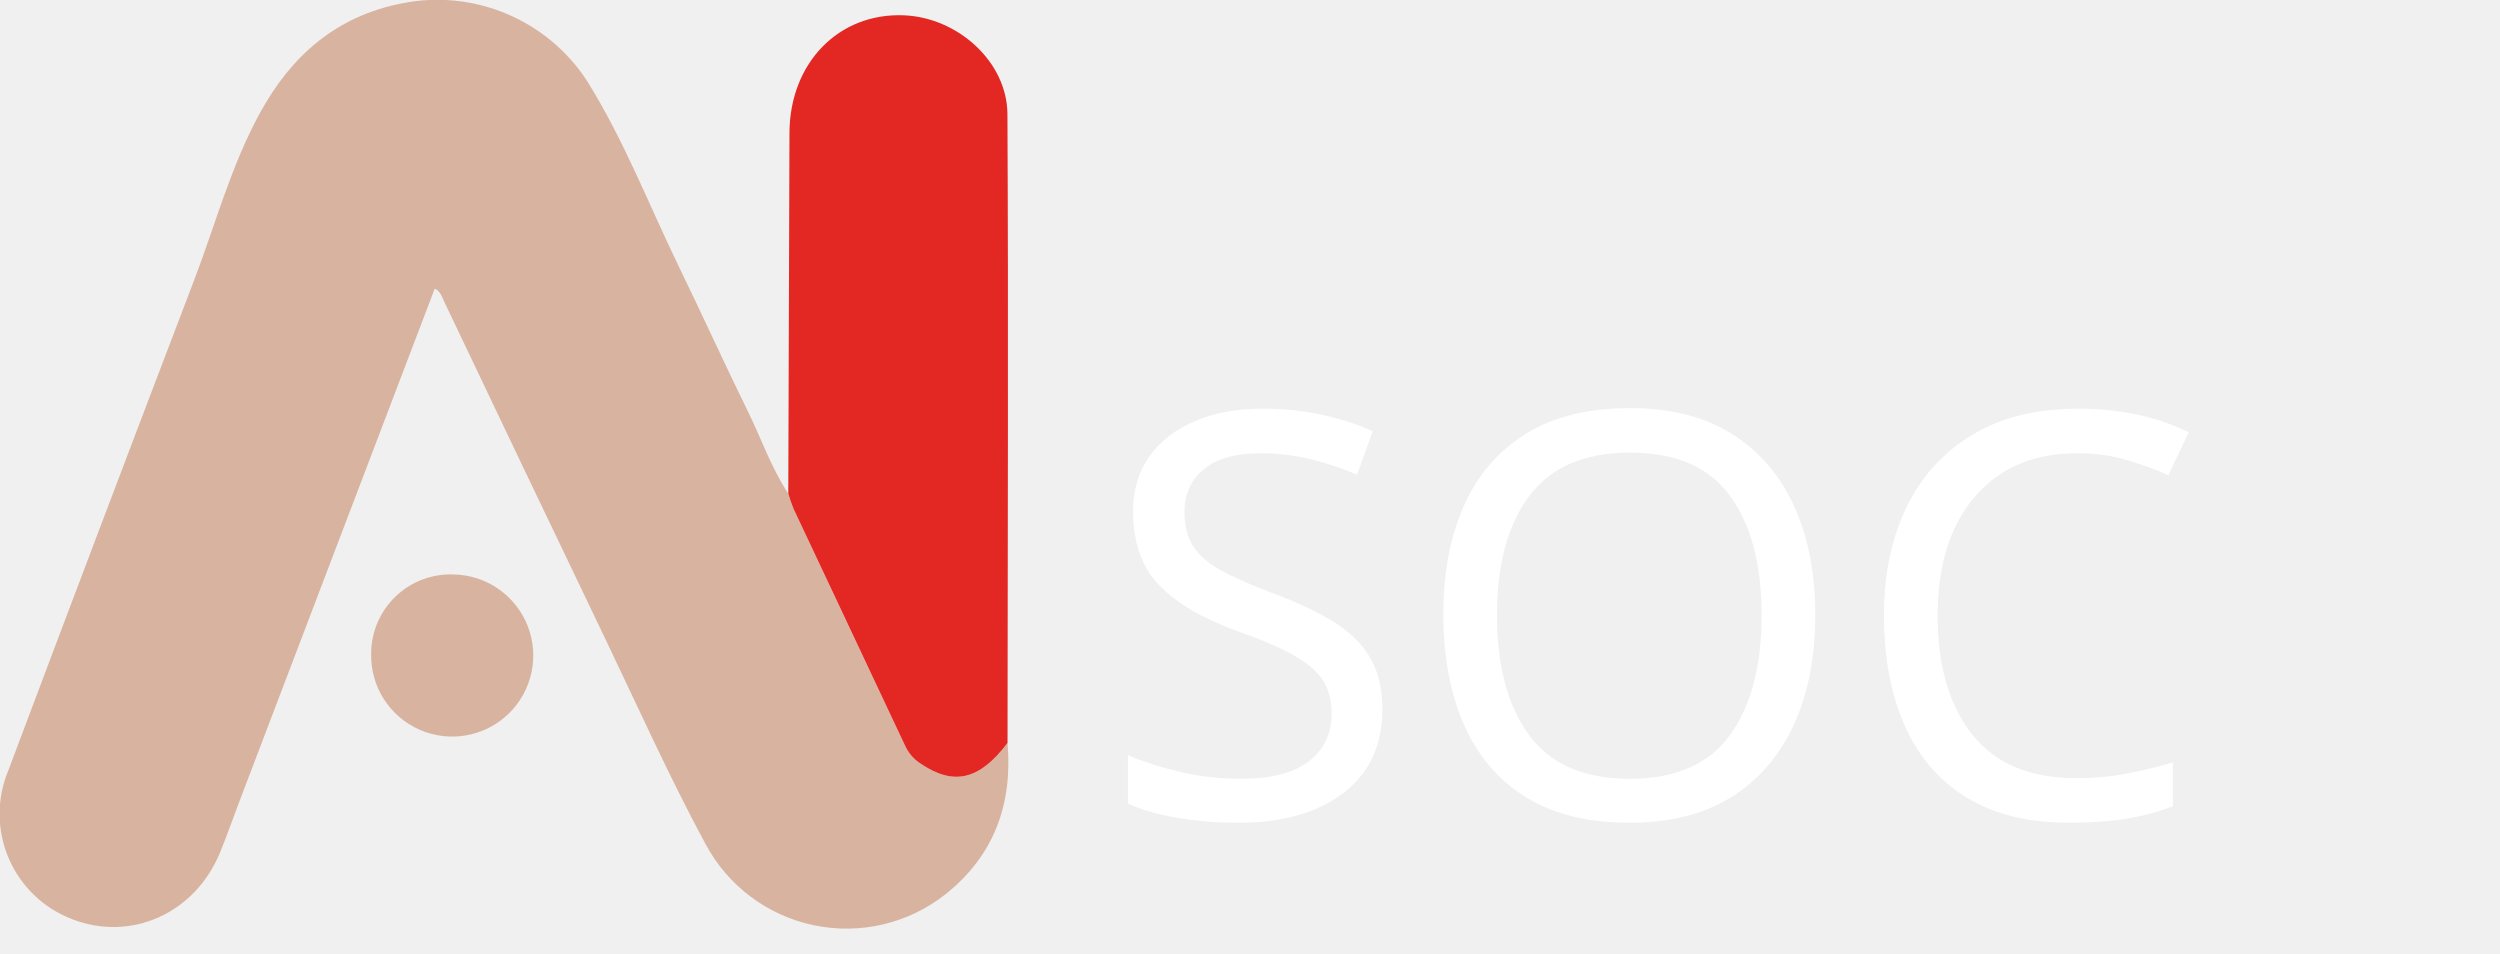
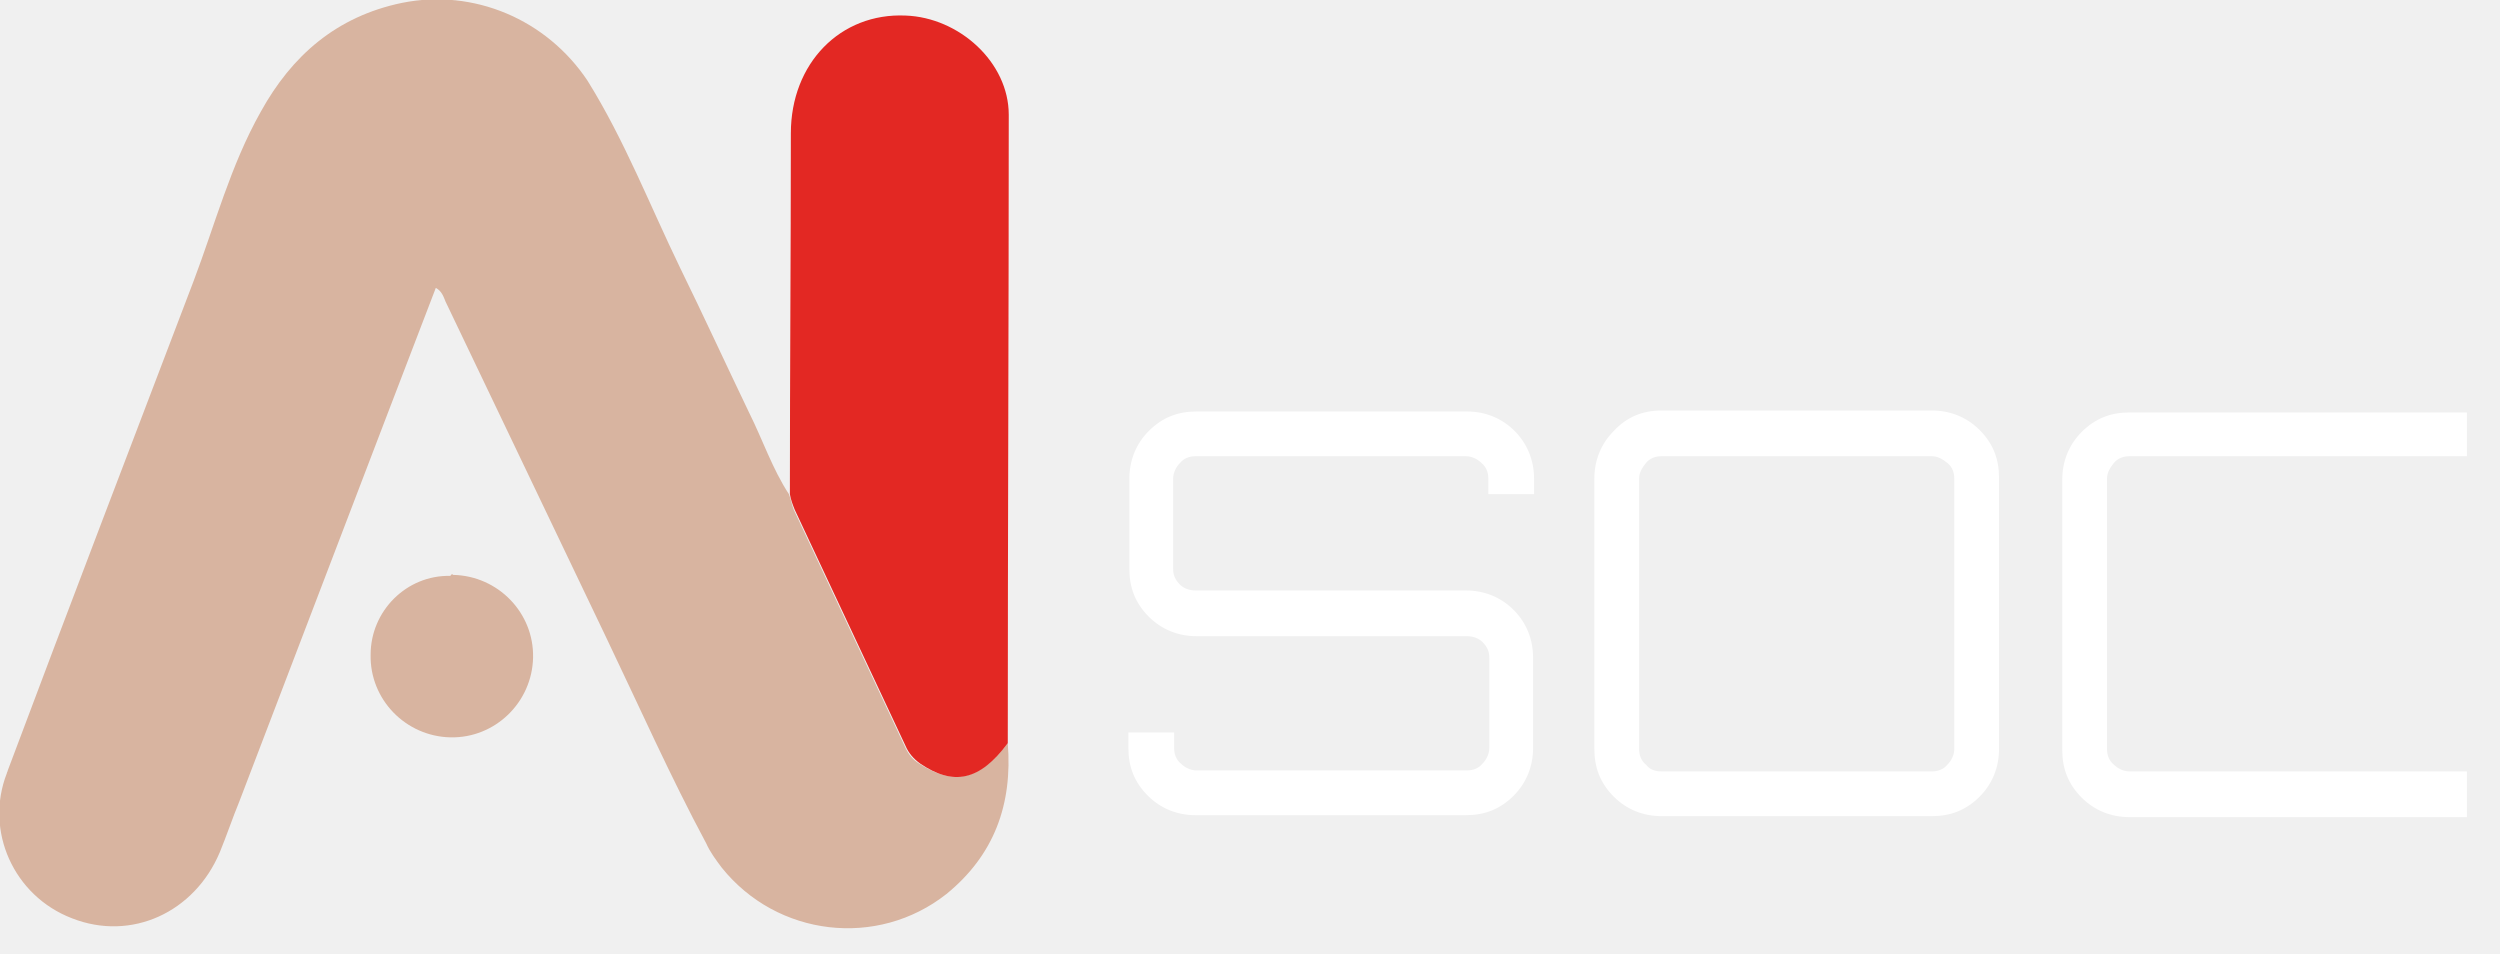
- <svg xmlns="http://www.w3.org/2000/svg" width="257" height="97.999" viewBox="0 0 257 97.999">
+ <svg xmlns="http://www.w3.org/2000/svg" version="1.1" id="Layer_1" x="0px" y="0px" viewBox="0 0 257 98" style="enable-background:new 0 0 257 98;" xml:space="preserve">
+   <style type="text/css">
+ 	.st0{fill:#D8B4A0;}
+ 	.st1{fill:#E32823;}
+ 	.st2{enable-background:new    ;}
+ 	.st3{fill:#FFFFFF;}
+ </style>
  <g transform="translate(-1216 -561)">
    <g transform="translate(1216 561)">
      <g transform="translate(0 0)">
-         <path d="M116.13,104.246c.533,6.259-1.355,11.537-6.345,15.531a16.422,16.422,0,0,1-24.71-5.156c-3.732-6.909-6.948-14.1-10.348-21.185Q66.458,76.2,58.247,58.942c-.241-.5-.367-1.088-1-1.4Q47.194,83.932,37.15,110.3c-.664,1.743-1.275,3.508-1.985,5.231-2.575,6.244-9.135,9.181-15.193,6.832A11.576,11.576,0,0,1,13.4,107.1Q22.863,81.931,32.46,56.808c2.234-5.814,3.825-11.885,6.852-17.387,3.217-5.849,7.815-9.879,14.533-11.2A18.372,18.372,0,0,1,72.9,36.183c3.79,6.06,6.366,12.758,9.48,19.173,2.4,4.933,4.663,9.928,7.08,14.85,1.375,2.8,2.391,5.778,4.125,8.4a15.205,15.205,0,0,0,.549,1.583q5.707,12.157,11.442,24.3a4.321,4.321,0,0,0,1.512,1.812C110.554,108.684,113.206,108.113,116.13,104.246Z" transform="translate(-12.555 -27.871)" fill="#d8b4a0" />
-         <path d="M117.54,104.273c-2.924,3.867-5.576,4.438-9.038,2.06a4.32,4.32,0,0,1-1.512-1.812q-5.732-12.146-11.442-24.3A15.2,15.2,0,0,1,95,78.636q.059-18.537.122-37.073c.029-7.208,5.066-12.367,11.773-12.091,5.534.227,10.607,4.78,10.635,10.163C117.637,61.18,117.553,82.727,117.54,104.273Z" transform="translate(-13.965 -27.898)" fill="#e32823" />
-         <path d="M59.853,87.953a8.334,8.334,0,1,1-8.48,8.141A8.156,8.156,0,0,1,59.853,87.953Z" transform="translate(-13.219 -28.899)" fill="#d8b4a0" />
+         <path class="st0" d="M103.6,76.4c0.5,6.3-1.4,11.5-6.3,15.5c-7.1,5.6-17.4,4.4-23.1-2.7c-0.6-0.8-1.2-1.6-1.6-2.5     c-3.7-6.9-6.9-14.1-10.3-21.2c-5.5-11.5-11-23-16.5-34.5c-0.2-0.5-0.4-1.1-1-1.4C38,47.3,31.3,64.9,24.6,82.4     c-0.7,1.7-1.3,3.5-2,5.2c-2.6,6.2-9.1,9.2-15.2,6.8c-6-2.3-9-9-6.7-14.9c0-0.1,0.1-0.2,0.1-0.3c6.3-16.8,12.7-33.5,19.1-50.3     c2.2-5.8,3.8-11.9,6.9-17.4C30,5.7,34.6,1.7,41.3,0.3c7.4-1.5,14.9,1.7,19.1,8c3.8,6.1,6.4,12.8,9.5,19.2     c2.4,4.9,4.7,9.9,7.1,14.9c1.4,2.8,2.4,5.8,4.1,8.4c0.2,0.5,0.3,1.1,0.5,1.6c3.8,8.1,7.6,16.2,11.4,24.3c0.3,0.7,0.8,1.4,1.5,1.8     C98,80.8,100.7,80.2,103.6,76.4z" />
+         <path class="st1" d="M103.6,76.4c-2.9,3.9-5.6,4.4-9,2.1c-0.7-0.5-1.2-1.1-1.5-1.8c-3.8-8.1-7.6-16.2-11.4-24.3     c-0.2-0.5-0.4-1-0.5-1.6c0-12.4,0.1-24.7,0.1-37.1c0-7.2,5.1-12.4,11.8-12.1c5.5,0.2,10.6,4.8,10.6,10.2     C103.7,33.3,103.6,54.8,103.6,76.4z" />
+         <path class="st0" d="M46.6,59.1c4.6,0.1,8.3,3.9,8.2,8.5c-0.1,4.6-3.9,8.3-8.5,8.2c-4.6-0.1-8.3-3.9-8.2-8.5c0,0,0,0,0,0     c0-4.5,3.7-8.2,8.2-8.1C46.4,59,46.5,59,46.6,59.1z" />
      </g>
    </g>
-     <text transform="translate(1329 585.999)" fill="#fff" font-size="58" font-family="Orbitron-Regular, Orbitron">
-       <tspan x="0" y="59">SOC</tspan>
-     </text>
+     <g class="st2">
+       <path class="st3" d="M1373.7,610.2v1.6h-4.7v-1.6c0-0.6-0.2-1.2-0.7-1.6c-0.4-0.4-1-0.7-1.6-0.7h-27.8c-0.6,0-1.2,0.2-1.6,0.7    c-0.4,0.4-0.7,1-0.7,1.6v9.3c0,0.6,0.2,1.1,0.7,1.6c0.4,0.4,1,0.6,1.6,0.6h27.8c1.9,0,3.6,0.7,4.9,2s2,3,2,4.9v9.3    c0,1.9-0.7,3.6-2,4.9c-1.4,1.4-3,2-4.9,2h-27.8c-1.9,0-3.6-0.7-4.9-2c-1.4-1.4-2-3-2-4.9v-1.6h4.7v1.6c0,0.6,0.2,1.2,0.7,1.6    c0.4,0.4,1,0.7,1.6,0.7h27.8c0.6,0,1.2-0.2,1.6-0.7c0.4-0.4,0.7-1,0.7-1.6v-9.3c0-0.6-0.2-1.1-0.7-1.6c-0.4-0.4-1-0.6-1.6-0.6    h-27.8c-1.9,0-3.6-0.7-4.9-2c-1.4-1.4-2-3-2-4.9v-9.3c0-1.9,0.7-3.6,2-4.9c1.4-1.4,3-2,4.9-2h27.8c1.9,0,3.6,0.7,4.9,2    C1373,606.6,1373.7,608.3,1373.7,610.2z" />
+       <path class="st3" d="M1386.8,603.2h27.8c1.9,0,3.6,0.7,4.9,2c1.4,1.4,2,3,2,4.9V638c0,1.9-0.7,3.6-2,4.9c-1.4,1.4-3,2-4.9,2h-27.8    c-1.9,0-3.6-0.7-4.9-2c-1.4-1.4-2-3-2-4.9v-27.8c0-1.9,0.7-3.6,2-4.9C1383.2,603.9,1384.8,603.2,1386.8,603.2z M1386.8,640.3h27.8    c0.6,0,1.2-0.2,1.6-0.7c0.4-0.4,0.7-1,0.7-1.6v-27.8c0-0.6-0.2-1.2-0.7-1.6s-1-0.7-1.6-0.7h-27.8c-0.6,0-1.2,0.2-1.6,0.7    s-0.7,1-0.7,1.6V638c0,0.6,0.2,1.2,0.7,1.6C1385.6,640.1,1386.1,640.3,1386.8,640.3z" />
+       <path class="st3" d="M1469.6,607.9h-34.7c-0.6,0-1.2,0.2-1.6,0.7s-0.7,1-0.7,1.6V638c0,0.6,0.2,1.2,0.7,1.6c0.4,0.4,1,0.7,1.6,0.7    h34.7v4.7h-34.7c-1.9,0-3.6-0.7-4.9-2c-1.4-1.4-2-3-2-4.9v-27.8c0-1.9,0.7-3.6,2-4.9c1.4-1.4,3-2,4.9-2h34.7V607.9z" />
+     </g>
  </g>
</svg>
